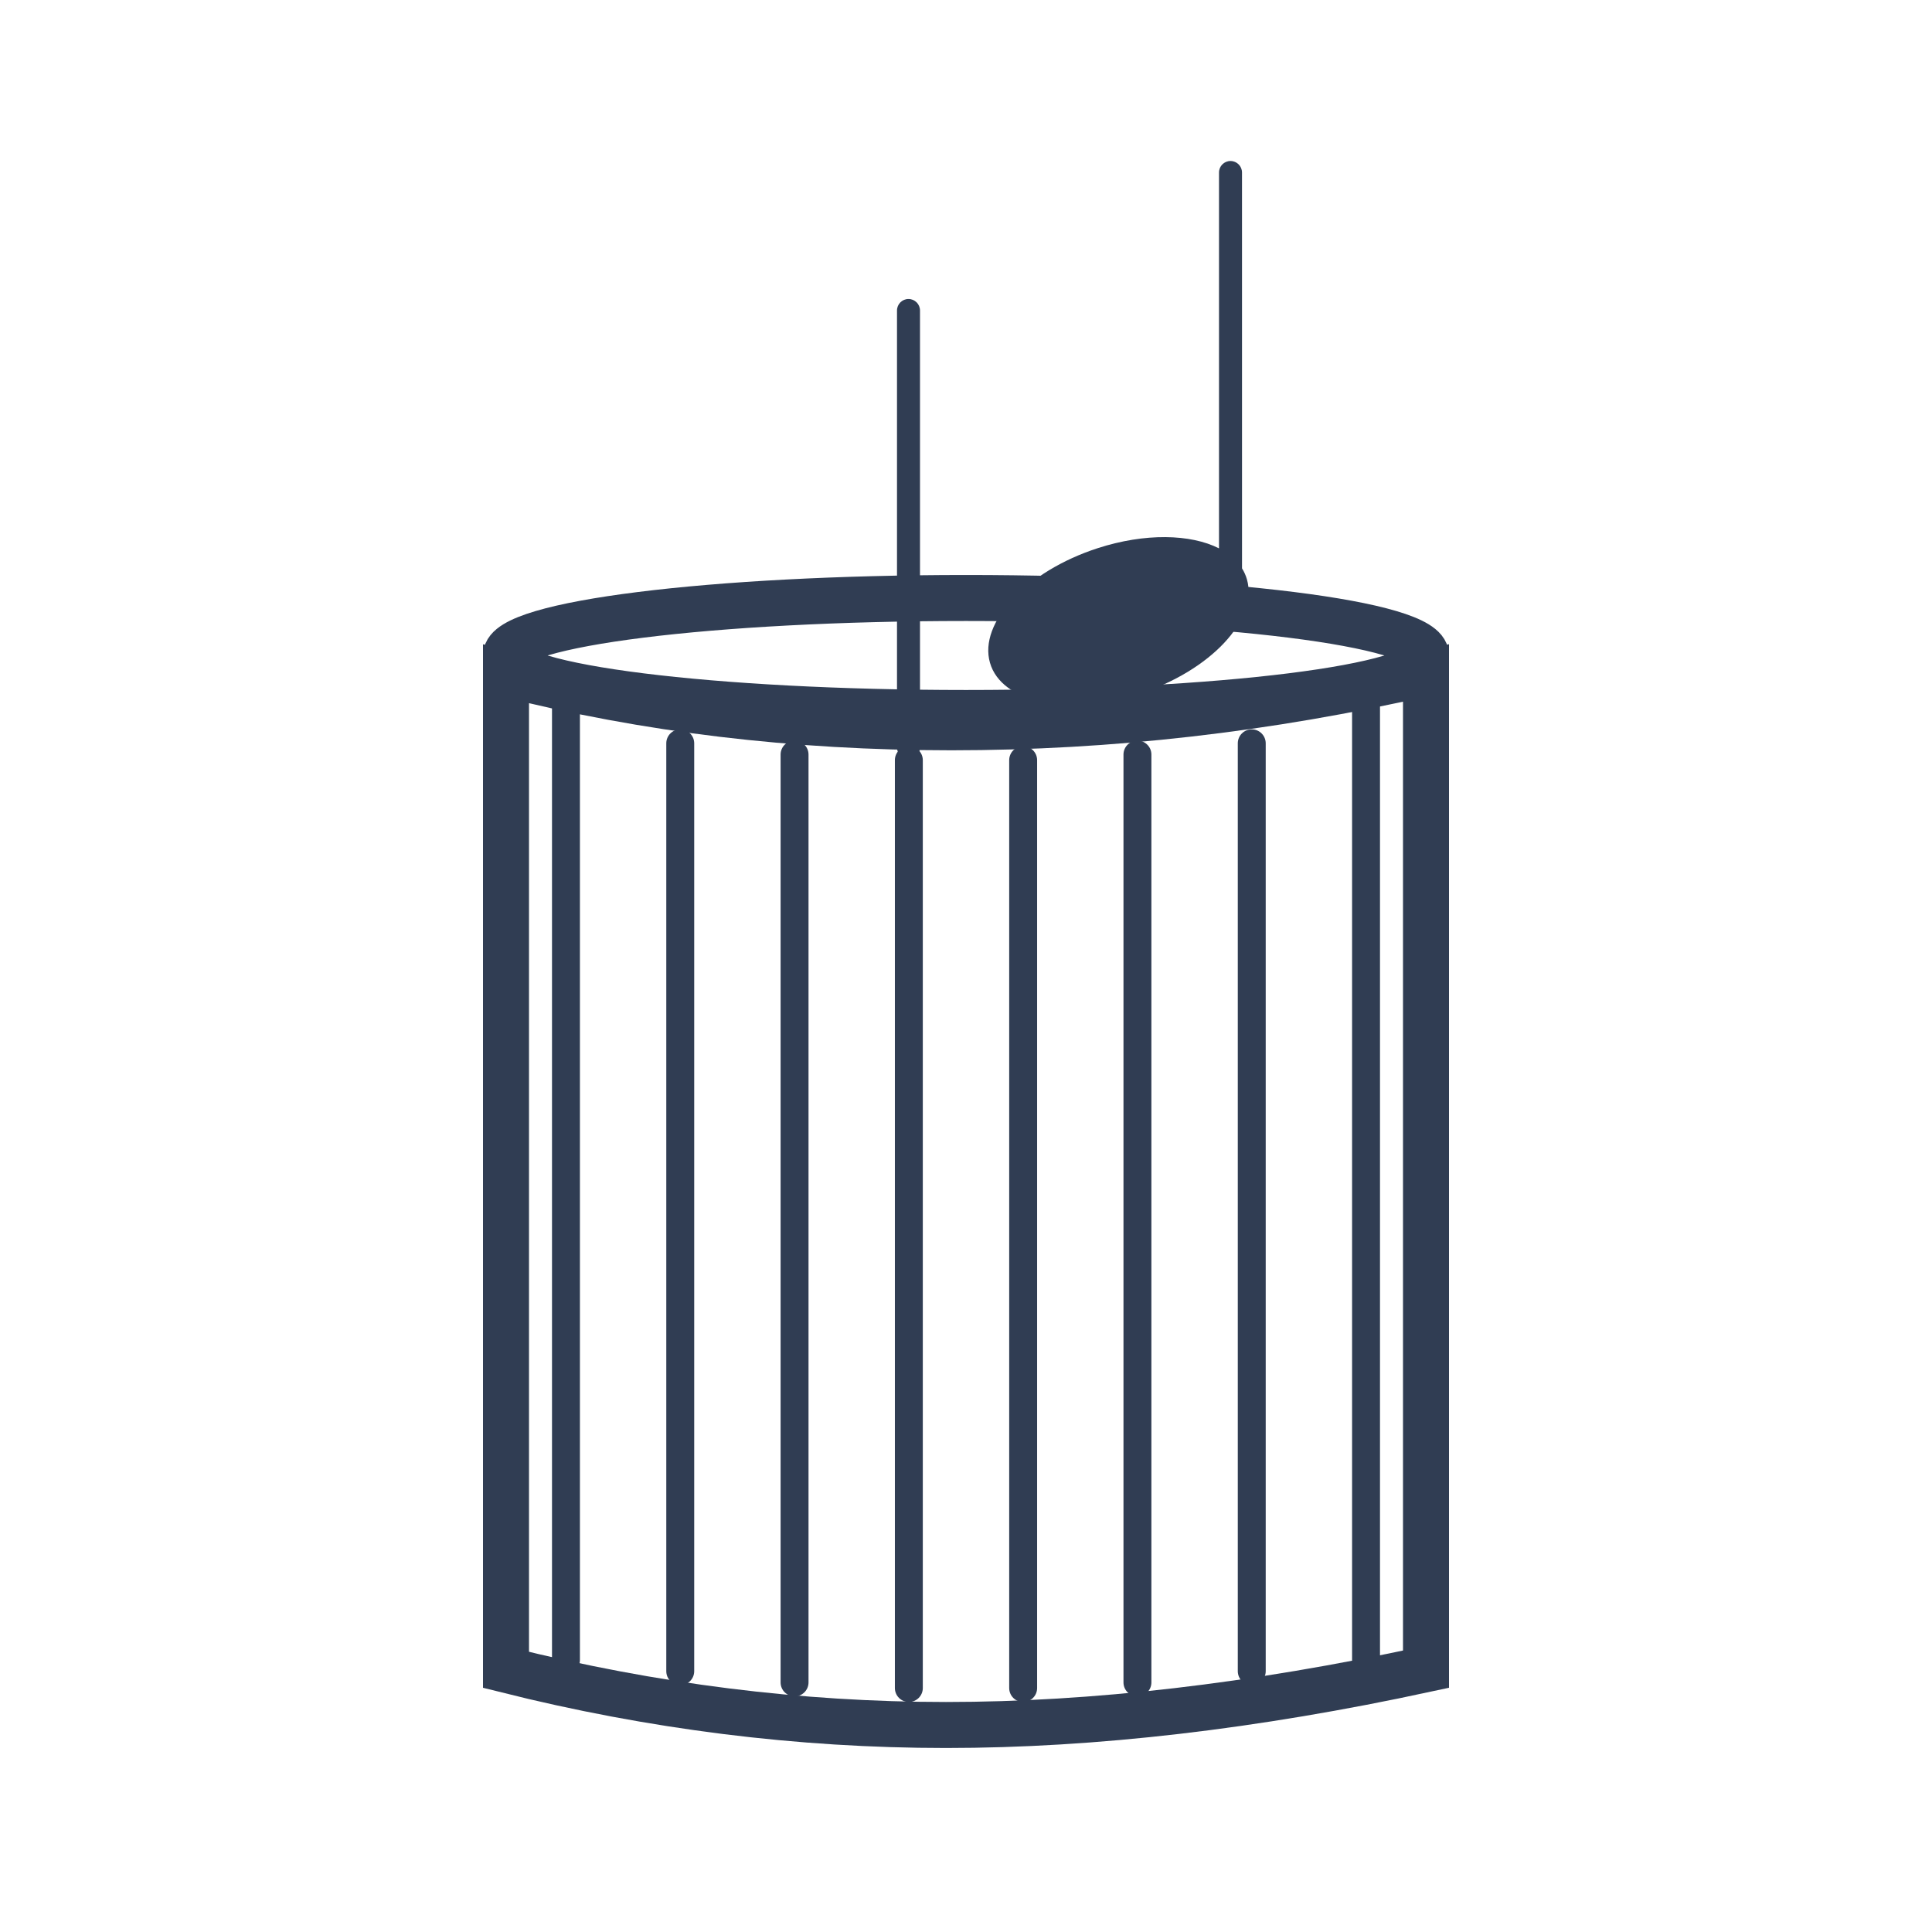
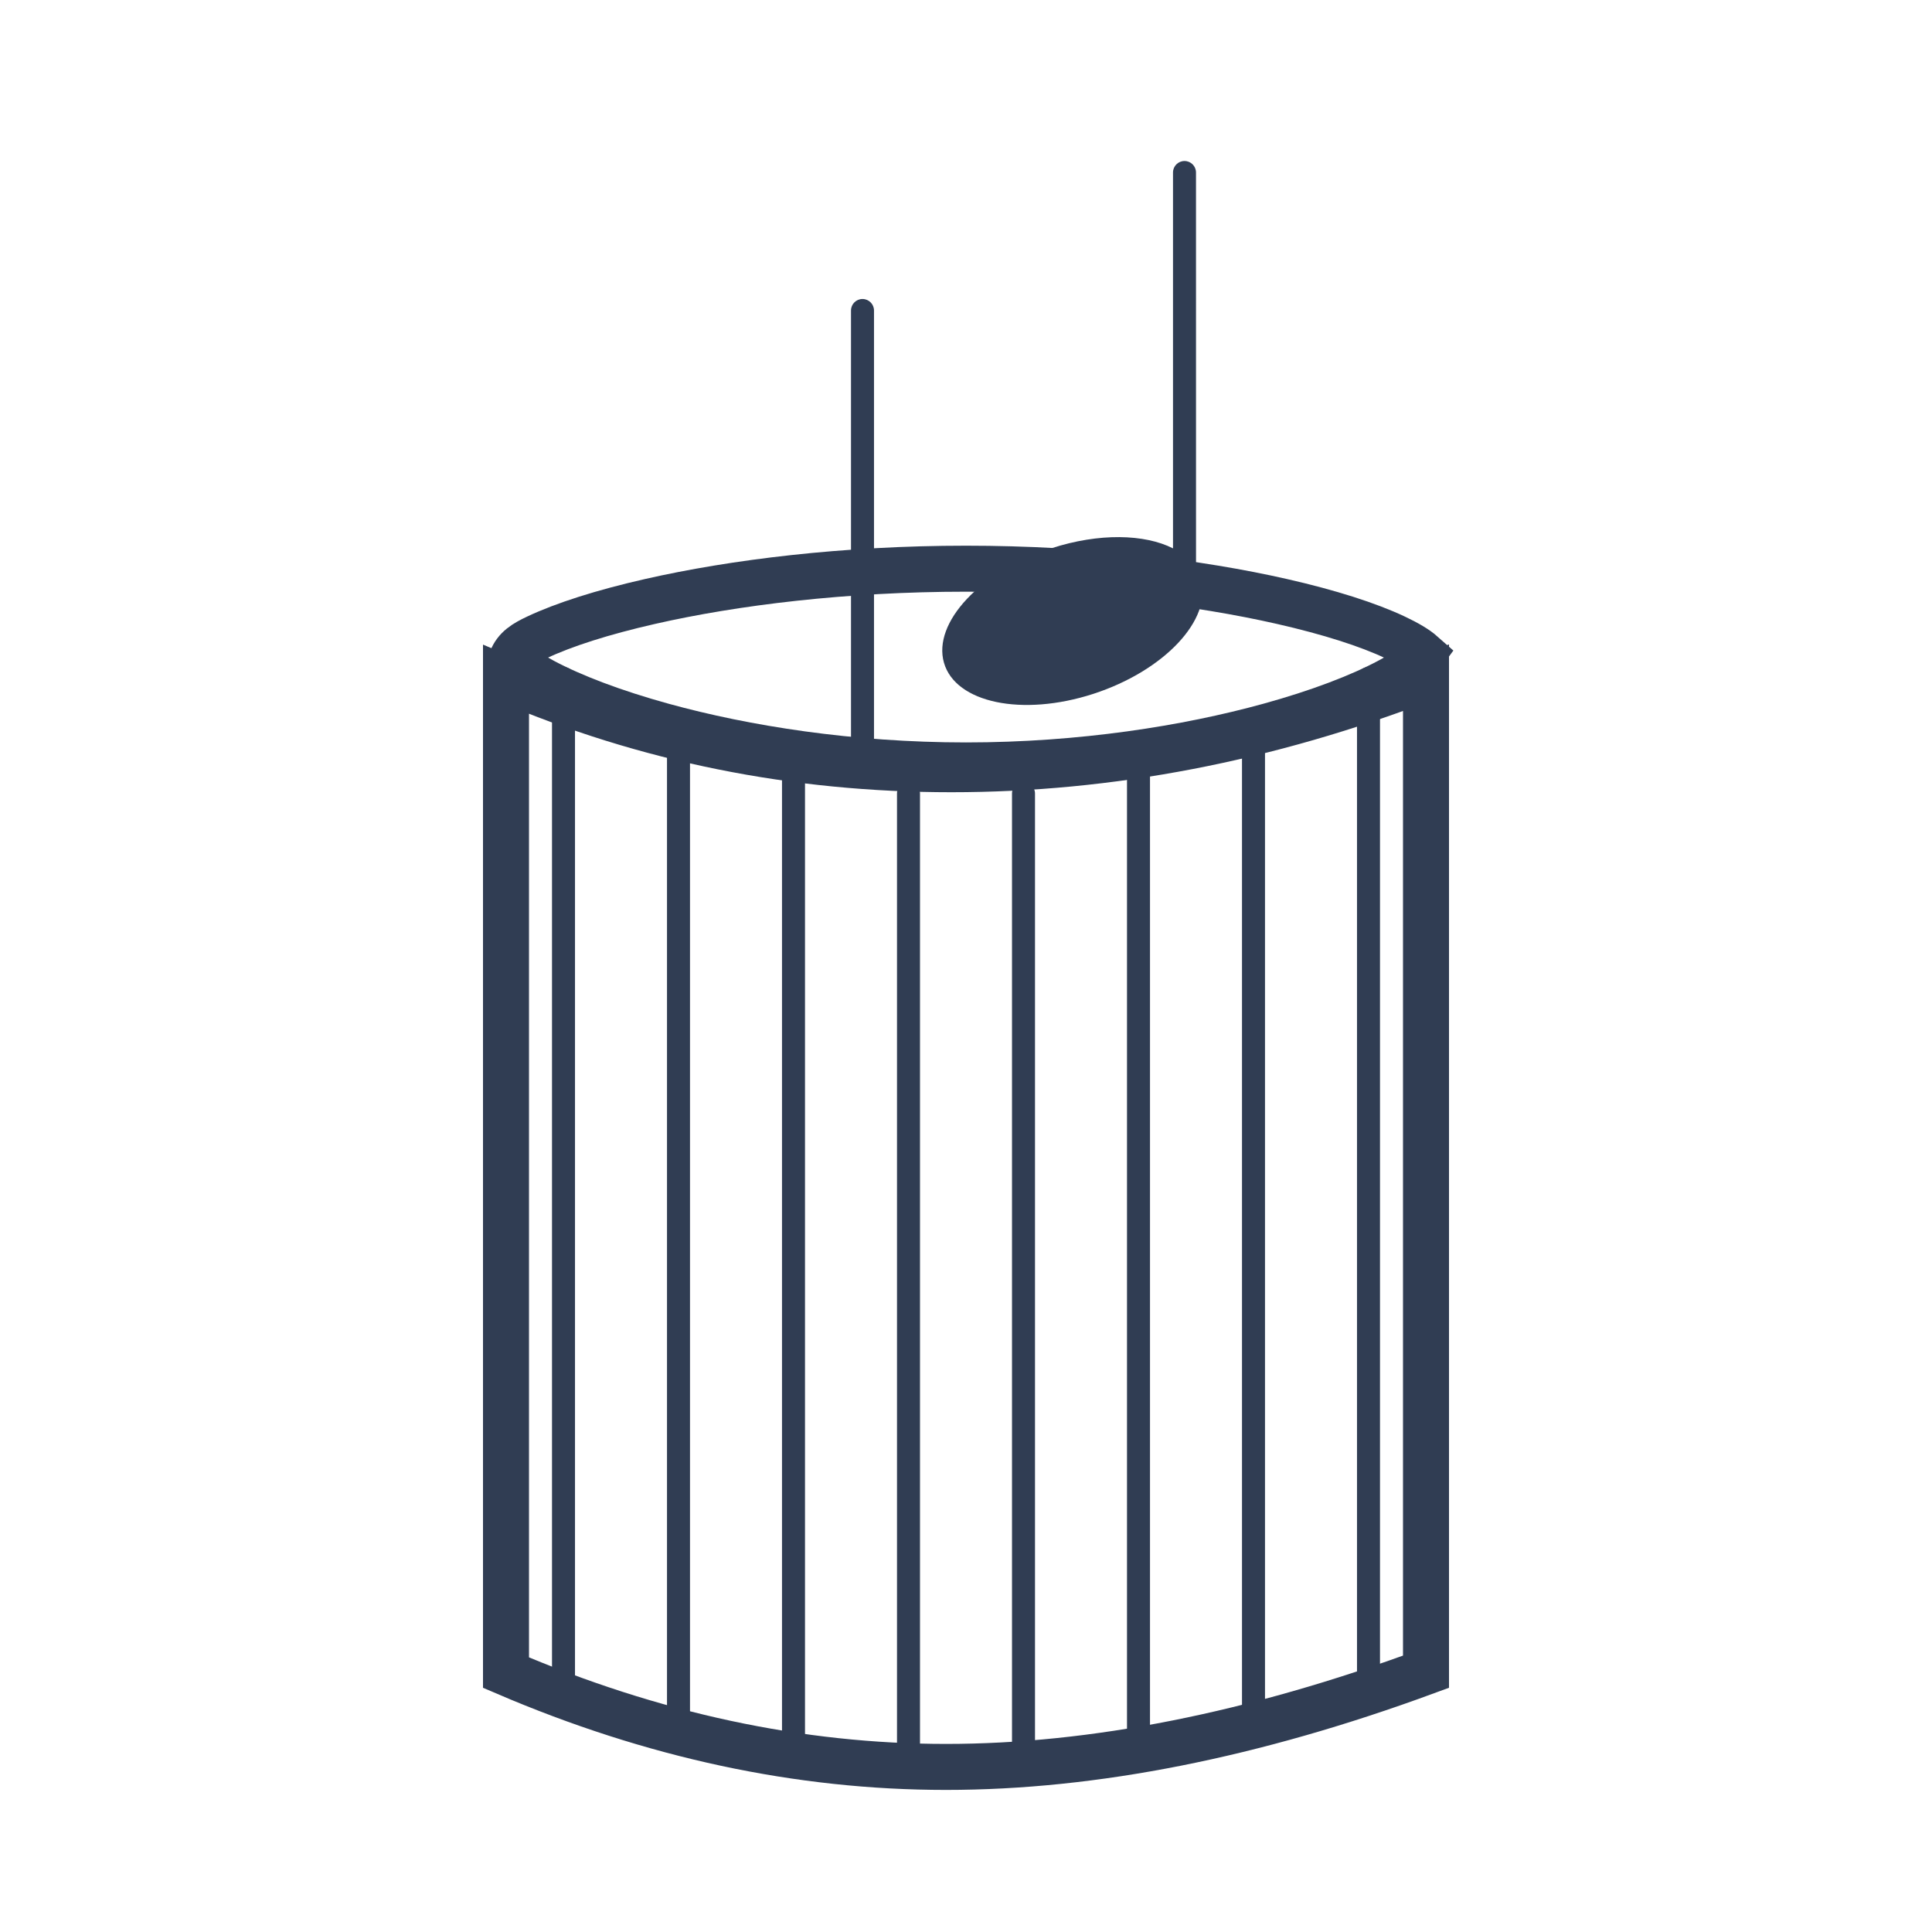
<svg xmlns="http://www.w3.org/2000/svg" xmlns:xlink="http://www.w3.org/1999/xlink" width="84px" height="84px" viewBox="0 0 84 84" version="1.1">
  <defs>
    <path d="M0,0 L84,0 L84,84 L0,84 L0,0 Z" id="path-1" />
  </defs>
  <g id="trash_icon" stroke="none" fill="none" xlink:href="#path-1" fill-rule="evenodd" stroke-width="1">
    <g id="Group" transform="translate(21, 6.1379)">
      <g transform="translate(0, 18.4227)">
-         <path d="M41,4.702 L41,48.013 C33.51,49.629 26.554,50.439 20.13,50.439 C13.75,50.439 7.374,49.64 1,48.041 L1,4.738 C7.081,6.286 13.535,7.061 20.363,7.061 C27.24,7.061 34.119,6.275 41,4.702 Z" id="Rectangle-2" stroke="#303D53" stroke-width="2" />
-         <ellipse id="Oval" stroke="#303D53" stroke-width="2" cx="21" cy="3.939" rx="20" ry="2.5" />
-         <g transform="translate(3, 5.4394)" fill="#303D53">
-           <path d="M0.607,0 C0.942,-6.15762228e-17 1.214,0.272 1.214,0.607 L1.214,42.171 C1.214,42.506 0.942,42.778 0.607,42.778 C0.272,42.778 1.24177073e-15,42.506 1.22124533e-15,42.171 L0,0.607 C-4.10508152e-17,0.272 0.272,4.10508152e-17 0.607,0 Z" id="Rectangle" />
-           <path d="M5.576,1.711 C5.912,1.711 6.183,1.983 6.183,2.318 L6.183,42.66 C6.183,42.995 5.912,43.267 5.576,43.267 C5.241,43.267 4.969,42.995 4.969,42.66 L4.969,2.318 C4.969,1.983 5.241,1.711 5.576,1.711 Z" id="Rectangle-Copy-2" />
-           <path d="M10.546,2.2 C10.881,2.2 11.153,2.472 11.153,2.807 L11.153,43.149 C11.153,43.484 10.881,43.756 10.546,43.756 C10.211,43.756 9.939,43.484 9.939,43.149 L9.939,2.807 C9.939,2.472 10.211,2.2 10.546,2.2 Z" id="Rectangle-Copy-4" />
-           <path d="M15.515,2.444 C15.85,2.444 16.122,2.716 16.122,3.051 L16.122,43.393 C16.122,43.728 15.85,44 15.515,44 C15.18,44 14.908,43.728 14.908,43.393 L14.908,3.051 C14.908,2.716 15.18,2.444 15.515,2.444 Z" id="Rectangle-Copy-6" />
-           <path d="M20.485,2.444 C20.82,2.444 21.092,2.716 21.092,3.051 L21.092,43.393 C21.092,43.728 20.82,44 20.485,44 C20.15,44 19.878,43.728 19.878,43.393 L19.878,3.051 C19.878,2.716 20.15,2.444 20.485,2.444 Z" id="Rectangle-Copy-8" />
-           <path d="M25.454,2.2 C25.789,2.2 26.061,2.472 26.061,2.807 L26.061,43.149 C26.061,43.484 25.789,43.756 25.454,43.756 C25.119,43.756 24.847,43.484 24.847,43.149 L24.847,2.807 C24.847,2.472 25.119,2.2 25.454,2.2 Z" id="Rectangle-Copy-10" />
-           <path d="M30.424,1.711 C30.759,1.711 31.031,1.983 31.031,2.318 L31.031,42.66 C31.031,42.995 30.759,43.267 30.424,43.267 C30.088,43.267 29.817,42.995 29.817,42.66 L29.817,2.318 C29.817,1.983 30.088,1.711 30.424,1.711 Z" id="Rectangle-Copy-12" />
-           <path d="M35.393,0 C35.728,-6.15762228e-17 36,0.272 36,0.607 L36,42.171 C36,42.506 35.728,42.778 35.393,42.778 C35.058,42.778 34.786,42.506 34.786,42.171 L34.786,0.607 C34.786,0.272 35.058,4.10508152e-17 35.393,0 Z" id="Rectangle-Copy-14" />
+         <path d="M41,4.913 L41,48.123 C33.507,50.878 26.552,52.262 20.13,52.262 C13.75,52.262 7.374,50.893 1,48.162 L1,4.981 C7.084,7.582 13.538,8.884 20.363,8.884 C27.24,8.884 34.119,7.562 41,4.913 Z" id="Rectangle-2" stroke="#303D53" stroke-width="2" />
+         <path d="M21,0.165 C26.275,0.165 31.088,0.76 34.74,1.591 C36.803,2.06 38.488,2.6 39.658,3.153 C40.173,3.396 40.579,3.633 40.85,3.873 C40.45,4.428 39.982,4.735 39.387,5.053 C38.13,5.723 36.348,6.408 34.183,7.004 C30.612,7.987 26.015,8.719 21,8.719 C15.985,8.719 11.388,7.987 7.817,7.004 C5.652,6.408 3.87,5.723 2.613,5.053 C2.018,4.735 1.55,4.428 1.235,4.135 C1.421,3.633 1.827,3.396 2.342,3.153 C3.512,2.6 5.197,2.06 7.26,1.591 C10.912,0.76 15.725,0.165 21,0.165 Z" id="Oval" stroke="#303D53" stroke-width="2" />
+         <g transform="translate(3, 4.4394)" fill="#303D53">
+           <path d="M0.5,0 C0.776,-5.07265313e-17 1,0.224 1,0.5 L1,44.5 C1,44.776 0.776,45 0.5,45 C0.224,45 1.69088438e-17,44.776 0,44.5 L0,0.5 C-3.38176876e-17,0.224 0.224,3.38176876e-17 0.5,0 Z" id="Rectangle" />
+           <path d="M5.5,3 C5.776,3 6,3.224 6,3.5 L6,45.5 C6,45.776 5.776,46 5.5,46 C5.224,46 5,45.776 5,45.5 L5,3.5 C5,3.224 5.224,3 5.5,3 Z" id="Rectangle-Copy-2" />
+           <path d="M10.5,4 C10.776,4 11,4.224 11,4.5 L11,46.5 C11,46.776 10.776,47 10.5,47 C10.224,47 10,46.776 10,46.5 L10,4.5 C10,4.224 10.224,4 10.5,4 Z" id="Rectangle-Copy-4" />
+           <path d="M15.5,5 C15.776,5 16,5.224 16,5.5 L16,47.5 C16,47.776 15.776,48 15.5,48 C15.224,48 15,47.776 15,47.5 L15,5.5 C15,5.224 15.224,5 15.5,5 Z" id="Rectangle-Copy-6" />
+           <path d="M20.5,5 C20.776,5 21,5.224 21,5.5 L21,47.5 C21,47.776 20.776,48 20.5,48 C20.224,48 20,47.776 20,47.5 L20,5.5 C20,5.224 20.224,5 20.5,5 Z" id="Rectangle-Copy-8" />
+           <path d="M25.5,4 C25.776,4 26,4.224 26,4.5 L26,46.5 C26,46.776 25.776,47 25.5,47 C25.224,47 25,46.776 25,46.5 L25,4.5 C25,4.224 25.224,4 25.5,4 Z" id="Rectangle-Copy-10" />
+           <path d="M30.5,3 C30.776,3 31,3.224 31,3.5 L31,45.5 C31,45.776 30.776,46 30.5,46 C30.224,46 30,45.776 30,45.5 L30,3.5 C30,3.224 30.224,3 30.5,3 Z" id="Rectangle-Copy-12" />
+           <path d="M35.5,0 C35.776,-5.07265313e-17 36,0.224 36,0.5 L36,44.5 C36,44.776 35.776,45 35.5,45 C35.224,45 35,44.776 35,44.5 L35,0.5 C35,0.224 35.224,3.38176876e-17 35.5,0 Z" id="Rectangle-Copy-14" />
        </g>
      </g>
-       <path d="M18.5,6.862 C18.776,6.862 19,7.086 19,7.362 L19,26.362 C19,26.638 18.776,26.862 18.5,26.862 C18.224,26.862 18,26.638 18,26.362 L18,7.362 C18,7.086 18.224,6.862 18.5,6.862 Z M32.5,0.862 C32.776,0.862 33,1.086 33,1.362 L33.001,18.573 C33.093,18.721 33.165,18.88 33.214,19.05 C33.715,20.799 31.62,23.028 28.535,24.03 C25.45,25.031 22.543,24.425 22.042,22.677 C21.541,20.928 23.635,18.699 26.72,17.698 C28.781,17.029 30.762,17.077 32,17.704 L32,1.362 C32,1.086 32.224,0.862 32.5,0.862 Z" id="Combined-Shape-Copy-3" fill="#303D53" />
+       <path d="M16.5,6.862 C16.776,6.862 17,7.086 17,7.362 L17,26.362 C17,26.638 16.776,26.862 16.5,26.862 C16.224,26.862 16,26.638 16,26.362 L16,7.362 C16,7.086 16.224,6.862 16.5,6.862 Z M30.5,0.862 C30.776,0.862 31,1.086 31,1.362 L31.001,18.573 C31.093,18.721 31.165,18.88 31.214,19.05 C31.715,20.799 29.62,23.028 26.535,24.03 C23.45,25.031 20.543,24.425 20.042,22.677 C19.541,20.928 21.635,18.699 24.72,17.698 C26.781,17.029 28.762,17.077 30,17.704 L30,1.362 C30,1.086 30.224,0.862 30.5,0.862 Z" id="Combined-Shape-Copy-3" fill="#303D53" />
    </g>
  </g>
</svg>
